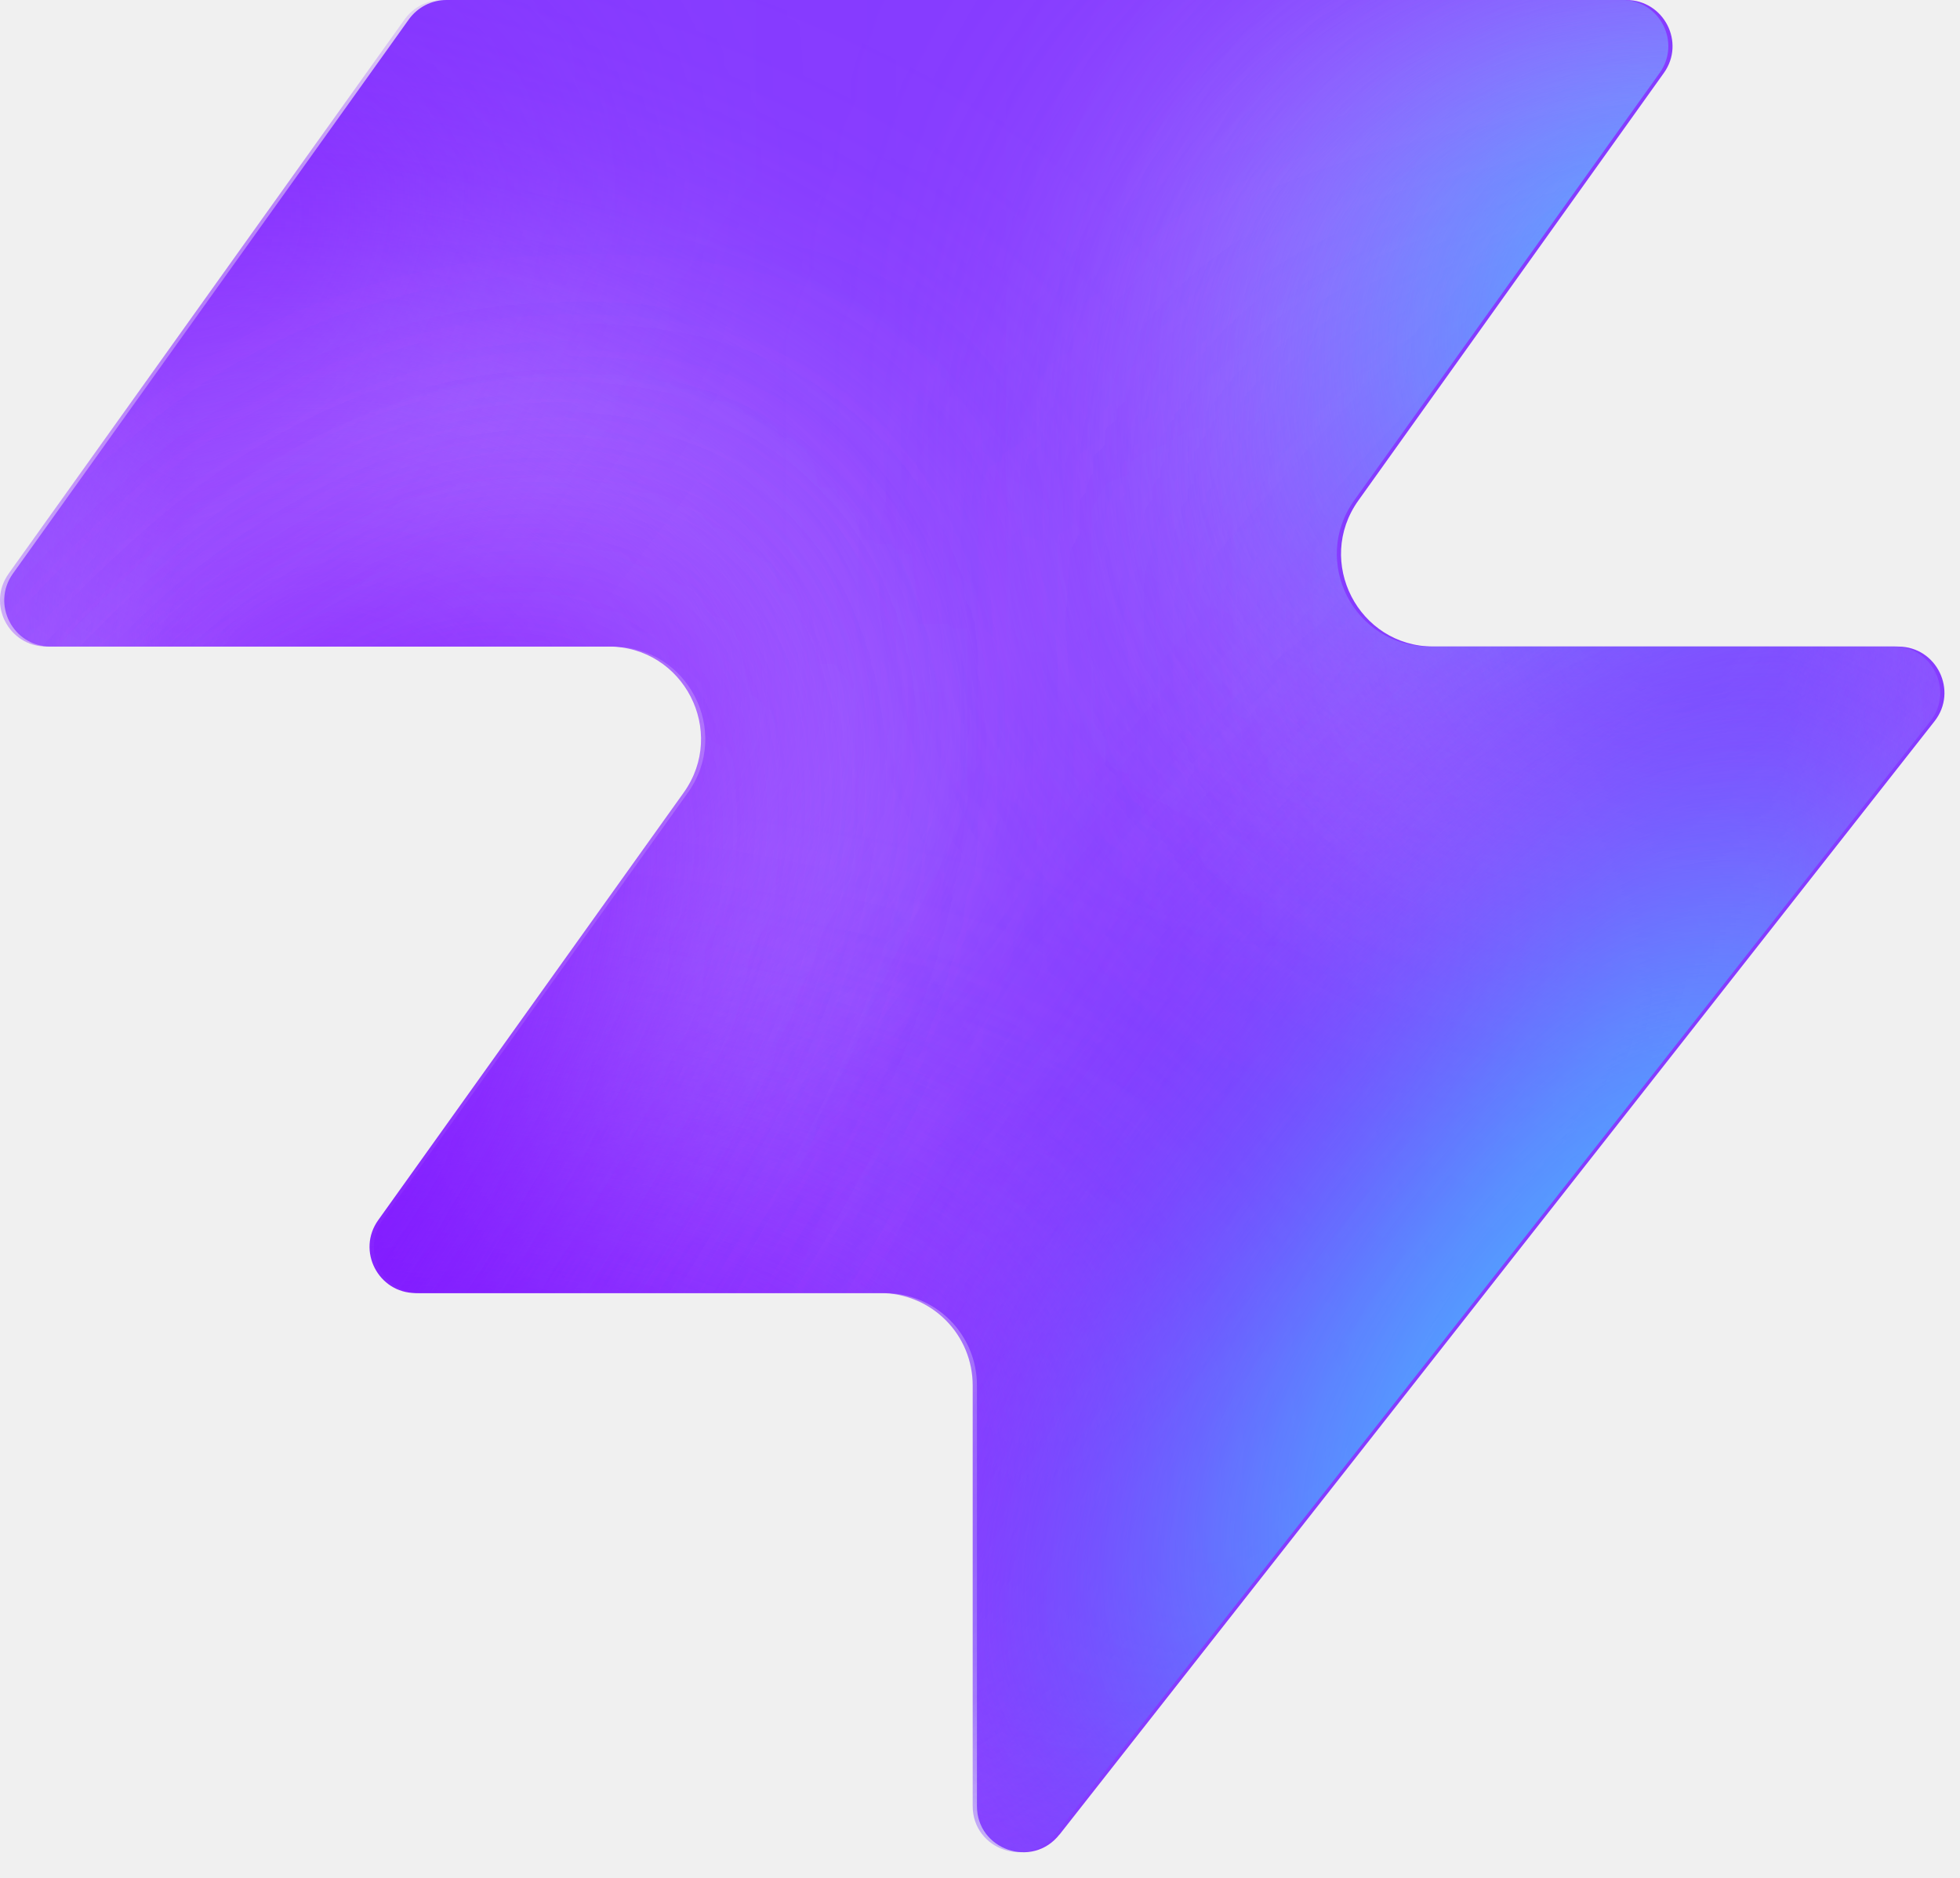
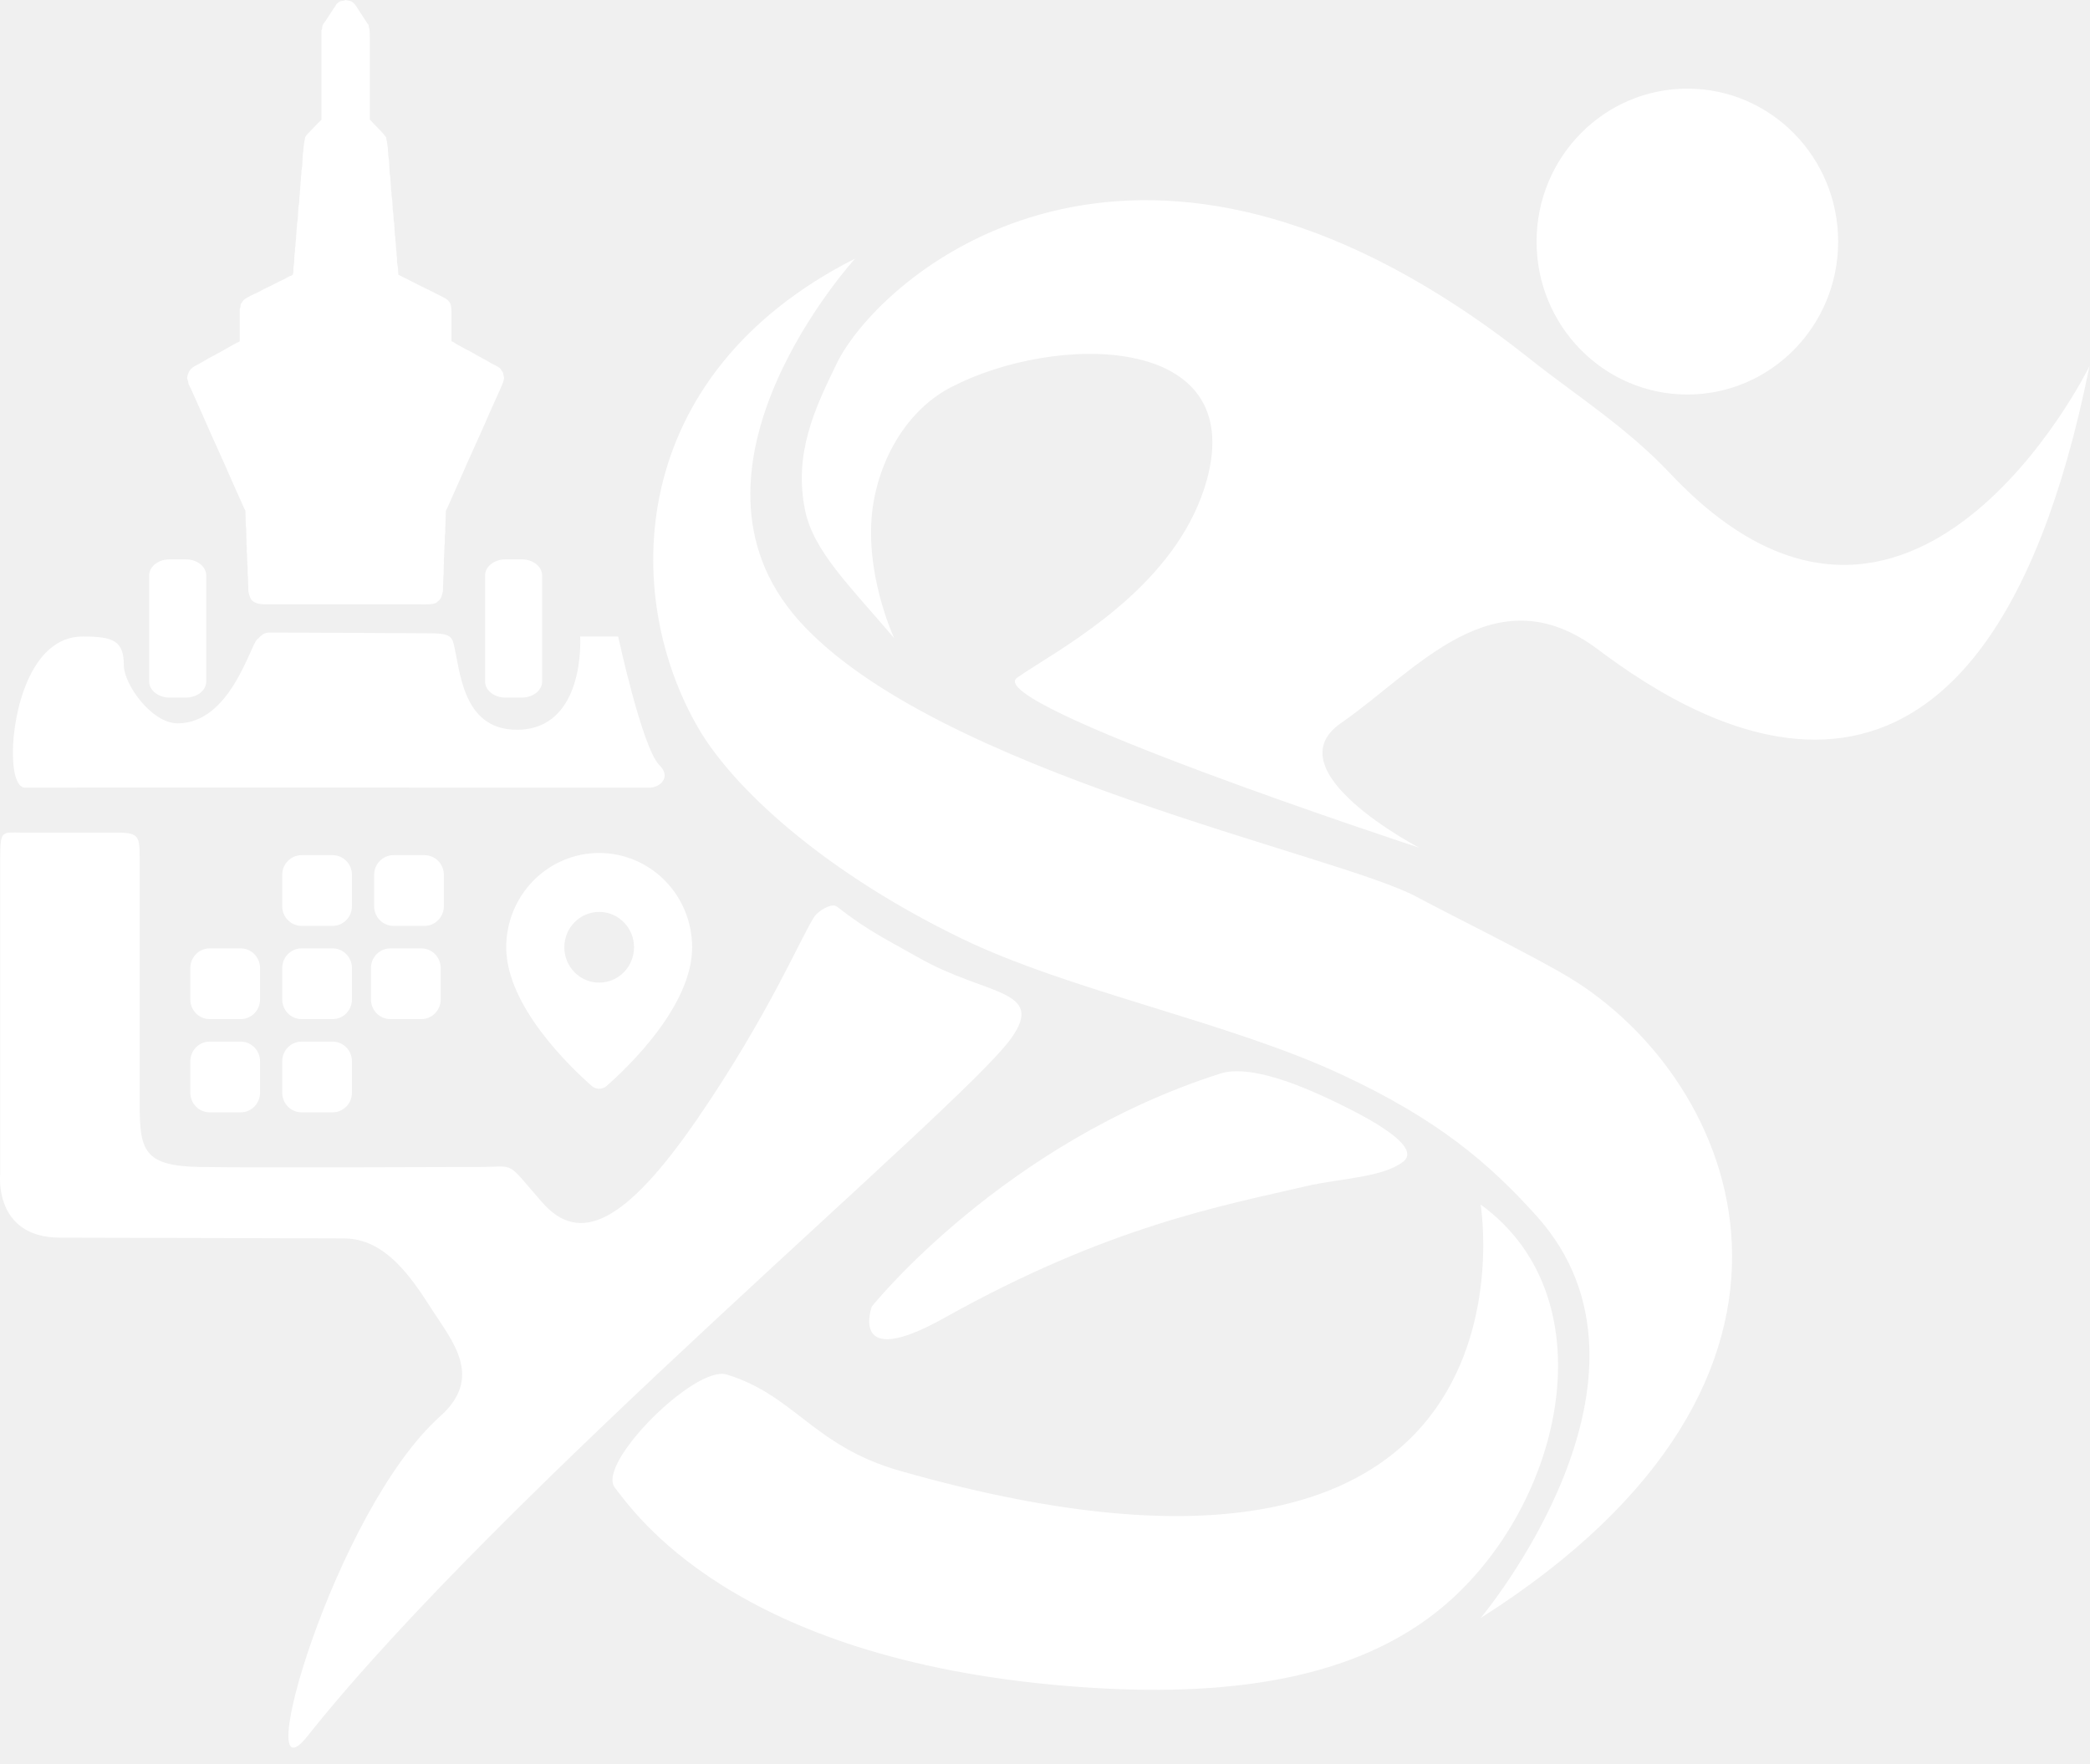
- <svg xmlns="http://www.w3.org/2000/svg" width="48" height="46" fill="none" viewBox="0 0 48 46">
-   <path fill="#863bff" d="M25.946 44.938c-.664.845-2.021.375-2.021-.698V33.937a2.26 2.26 0 0 0-2.262-2.262H10.287c-.92 0-1.456-1.04-.92-1.788l7.48-10.471c1.07-1.497 0-3.578-1.842-3.578H1.237c-.92 0-1.456-1.04-.92-1.788L10.013.474c.214-.297.556-.474.92-.474h28.894c.92 0 1.456 1.04.92 1.788l-7.48 10.471c-1.07 1.498 0 3.579 1.842 3.579h11.377c.943 0 1.473 1.088.89 1.83L25.947 44.94z" style="fill:#863bff;fill:color(display-p3 .525 .23 1);fill-opacity:1" />
-   <mask id="a" width="48" height="46" x="0" y="0" maskUnits="userSpaceOnUse" style="mask-type:alpha">
-     <path fill="#000" d="M25.842 44.938c-.664.844-2.021.375-2.021-.698V33.937a2.26 2.26 0 0 0-2.262-2.262H10.183c-.92 0-1.456-1.04-.92-1.788l7.48-10.471c1.07-1.498 0-3.579-1.842-3.579H1.133c-.92 0-1.456-1.04-.92-1.787L9.91.473c.214-.297.556-.474.92-.474h28.894c.92 0 1.456 1.04.92 1.788l-7.48 10.471c-1.07 1.498 0 3.578 1.842 3.578h11.377c.943 0 1.473 1.088.89 1.832L25.843 44.94z" style="fill:#000;fill-opacity:1" />
-   </mask>
-   <g mask="url(#a)">
-     <g filter="url(#b)">
-       <ellipse cx="5.508" cy="14.704" fill="#ede6ff" rx="5.508" ry="14.704" style="fill:#ede6ff;fill:color(display-p3 .927 .903 1);fill-opacity:1" transform="matrix(.00324 1 1 -.00324 -4.47 31.516)" />
-     </g>
-     <g filter="url(#c)">
-       <ellipse cx="10.399" cy="29.851" fill="#ede6ff" rx="10.399" ry="29.851" style="fill:#ede6ff;fill:color(display-p3 .927 .903 1);fill-opacity:1" transform="matrix(.00324 1 1 -.00324 -39.328 7.883)" />
-     </g>
-     <g filter="url(#d)">
-       <ellipse cx="5.508" cy="30.487" fill="#7e14ff" rx="5.508" ry="30.487" style="fill:#7e14ff;fill:color(display-p3 .492 .077 1);fill-opacity:1" transform="rotate(89.814 -25.913 -14.639)scale(1 -1)" />
-     </g>
-     <g filter="url(#e)">
-       <ellipse cx="5.508" cy="30.599" fill="#7e14ff" rx="5.508" ry="30.599" style="fill:#7e14ff;fill:color(display-p3 .492 .077 1);fill-opacity:1" transform="rotate(89.814 -32.644 -3.334)scale(1 -1)" />
-     </g>
-     <g filter="url(#f)">
-       <ellipse cx="5.508" cy="30.599" fill="#7e14ff" rx="5.508" ry="30.599" style="fill:#7e14ff;fill:color(display-p3 .492 .077 1);fill-opacity:1" transform="matrix(.00324 1 1 -.00324 -34.34 30.47)" />
-     </g>
-     <g filter="url(#g)">
-       <ellipse cx="14.072" cy="22.078" fill="#ede6ff" rx="14.072" ry="22.078" style="fill:#ede6ff;fill:color(display-p3 .927 .903 1);fill-opacity:1" transform="rotate(93.35 24.506 48.493)scale(-1 1)" />
-     </g>
-     <g filter="url(#h)">
-       <ellipse cx="3.47" cy="21.501" fill="#7e14ff" rx="3.47" ry="21.501" style="fill:#7e14ff;fill:color(display-p3 .492 .077 1);fill-opacity:1" transform="rotate(89.009 28.708 47.59)scale(-1 1)" />
-     </g>
-     <g filter="url(#i)">
-       <ellipse cx="3.47" cy="21.501" fill="#7e14ff" rx="3.47" ry="21.501" style="fill:#7e14ff;fill:color(display-p3 .492 .077 1);fill-opacity:1" transform="rotate(89.009 28.708 47.59)scale(-1 1)" />
-     </g>
-     <g filter="url(#j)">
-       <ellipse cx=".387" cy="8.972" fill="#7e14ff" rx="4.407" ry="29.108" style="fill:#7e14ff;fill:color(display-p3 .492 .077 1);fill-opacity:1" transform="rotate(39.51 .387 8.972)" />
-     </g>
-     <g filter="url(#k)">
-       <ellipse cx="47.523" cy="-6.092" fill="#7e14ff" rx="4.407" ry="29.108" style="fill:#7e14ff;fill:color(display-p3 .492 .077 1);fill-opacity:1" transform="rotate(37.892 47.523 -6.092)" />
-     </g>
-     <g filter="url(#l)">
-       <ellipse cx="41.412" cy="6.333" fill="#47bfff" rx="5.971" ry="9.665" style="fill:#47bfff;fill:color(display-p3 .28 .748 1);fill-opacity:1" transform="rotate(37.892 41.412 6.333)" />
-     </g>
-     <g filter="url(#m)">
-       <ellipse cx="-1.879" cy="38.332" fill="#7e14ff" rx="4.407" ry="29.108" style="fill:#7e14ff;fill:color(display-p3 .492 .077 1);fill-opacity:1" transform="rotate(37.892 -1.88 38.332)" />
-     </g>
-     <g filter="url(#n)">
-       <ellipse cx="-1.879" cy="38.332" fill="#7e14ff" rx="4.407" ry="29.108" style="fill:#7e14ff;fill:color(display-p3 .492 .077 1);fill-opacity:1" transform="rotate(37.892 -1.88 38.332)" />
-     </g>
-     <g filter="url(#o)">
-       <ellipse cx="35.651" cy="29.907" fill="#7e14ff" rx="4.407" ry="29.108" style="fill:#7e14ff;fill:color(display-p3 .492 .077 1);fill-opacity:1" transform="rotate(37.892 35.651 29.907)" />
-     </g>
-     <g filter="url(#p)">
-       <ellipse cx="38.418" cy="32.4" fill="#47bfff" rx="5.971" ry="15.297" style="fill:#47bfff;fill:color(display-p3 .28 .748 1);fill-opacity:1" transform="rotate(37.892 38.418 32.4)" />
-     </g>
-   </g>
-   <defs>
-     <filter id="b" width="60.045" height="41.654" x="-19.77" y="16.149" color-interpolation-filters="sRGB" filterUnits="userSpaceOnUse">
-       <feFlood flood-opacity="0" result="BackgroundImageFix" />
-       <feBlend in="SourceGraphic" in2="BackgroundImageFix" result="shape" />
-       <feGaussianBlur result="effect1_foregroundBlur_2002_17158" stdDeviation="7.659" />
-     </filter>
-     <filter id="c" width="90.34" height="51.437" x="-54.613" y="-7.533" color-interpolation-filters="sRGB" filterUnits="userSpaceOnUse">
-       <feFlood flood-opacity="0" result="BackgroundImageFix" />
-       <feBlend in="SourceGraphic" in2="BackgroundImageFix" result="shape" />
-       <feGaussianBlur result="effect1_foregroundBlur_2002_17158" stdDeviation="7.659" />
-     </filter>
-     <filter id="d" width="79.355" height="29.4" x="-49.64" y="2.03" color-interpolation-filters="sRGB" filterUnits="userSpaceOnUse">
-       <feFlood flood-opacity="0" result="BackgroundImageFix" />
-       <feBlend in="SourceGraphic" in2="BackgroundImageFix" result="shape" />
-       <feGaussianBlur result="effect1_foregroundBlur_2002_17158" stdDeviation="4.596" />
-     </filter>
-     <filter id="e" width="79.579" height="29.4" x="-45.045" y="20.029" color-interpolation-filters="sRGB" filterUnits="userSpaceOnUse">
-       <feFlood flood-opacity="0" result="BackgroundImageFix" />
-       <feBlend in="SourceGraphic" in2="BackgroundImageFix" result="shape" />
-       <feGaussianBlur result="effect1_foregroundBlur_2002_17158" stdDeviation="4.596" />
-     </filter>
-     <filter id="f" width="79.579" height="29.4" x="-43.513" y="21.178" color-interpolation-filters="sRGB" filterUnits="userSpaceOnUse">
-       <feFlood flood-opacity="0" result="BackgroundImageFix" />
-       <feBlend in="SourceGraphic" in2="BackgroundImageFix" result="shape" />
-       <feGaussianBlur result="effect1_foregroundBlur_2002_17158" stdDeviation="4.596" />
-     </filter>
-     <filter id="g" width="74.749" height="58.852" x="15.756" y="-17.901" color-interpolation-filters="sRGB" filterUnits="userSpaceOnUse">
-       <feFlood flood-opacity="0" result="BackgroundImageFix" />
-       <feBlend in="SourceGraphic" in2="BackgroundImageFix" result="shape" />
-       <feGaussianBlur result="effect1_foregroundBlur_2002_17158" stdDeviation="7.659" />
-     </filter>
-     <filter id="h" width="61.377" height="25.362" x="23.548" y="2.284" color-interpolation-filters="sRGB" filterUnits="userSpaceOnUse">
-       <feFlood flood-opacity="0" result="BackgroundImageFix" />
-       <feBlend in="SourceGraphic" in2="BackgroundImageFix" result="shape" />
-       <feGaussianBlur result="effect1_foregroundBlur_2002_17158" stdDeviation="4.596" />
-     </filter>
-     <filter id="i" width="61.377" height="25.362" x="23.548" y="2.284" color-interpolation-filters="sRGB" filterUnits="userSpaceOnUse">
-       <feFlood flood-opacity="0" result="BackgroundImageFix" />
-       <feBlend in="SourceGraphic" in2="BackgroundImageFix" result="shape" />
-       <feGaussianBlur result="effect1_foregroundBlur_2002_17158" stdDeviation="4.596" />
-     </filter>
-     <filter id="j" width="56.045" height="63.649" x="-27.636" y="-22.853" color-interpolation-filters="sRGB" filterUnits="userSpaceOnUse">
-       <feFlood flood-opacity="0" result="BackgroundImageFix" />
-       <feBlend in="SourceGraphic" in2="BackgroundImageFix" result="shape" />
-       <feGaussianBlur result="effect1_foregroundBlur_2002_17158" stdDeviation="4.596" />
-     </filter>
-     <filter id="k" width="54.814" height="64.646" x="20.116" y="-38.415" color-interpolation-filters="sRGB" filterUnits="userSpaceOnUse">
-       <feFlood flood-opacity="0" result="BackgroundImageFix" />
-       <feBlend in="SourceGraphic" in2="BackgroundImageFix" result="shape" />
-       <feGaussianBlur result="effect1_foregroundBlur_2002_17158" stdDeviation="4.596" />
-     </filter>
-     <filter id="l" width="33.541" height="35.313" x="24.641" y="-11.323" color-interpolation-filters="sRGB" filterUnits="userSpaceOnUse">
-       <feFlood flood-opacity="0" result="BackgroundImageFix" />
-       <feBlend in="SourceGraphic" in2="BackgroundImageFix" result="shape" />
-       <feGaussianBlur result="effect1_foregroundBlur_2002_17158" stdDeviation="4.596" />
-     </filter>
-     <filter id="m" width="54.814" height="64.646" x="-29.286" y="6.009" color-interpolation-filters="sRGB" filterUnits="userSpaceOnUse">
-       <feFlood flood-opacity="0" result="BackgroundImageFix" />
-       <feBlend in="SourceGraphic" in2="BackgroundImageFix" result="shape" />
-       <feGaussianBlur result="effect1_foregroundBlur_2002_17158" stdDeviation="4.596" />
-     </filter>
-     <filter id="n" width="54.814" height="64.646" x="-29.286" y="6.009" color-interpolation-filters="sRGB" filterUnits="userSpaceOnUse">
-       <feFlood flood-opacity="0" result="BackgroundImageFix" />
-       <feBlend in="SourceGraphic" in2="BackgroundImageFix" result="shape" />
-       <feGaussianBlur result="effect1_foregroundBlur_2002_17158" stdDeviation="4.596" />
-     </filter>
-     <filter id="o" width="54.814" height="64.646" x="8.244" y="-2.416" color-interpolation-filters="sRGB" filterUnits="userSpaceOnUse">
-       <feFlood flood-opacity="0" result="BackgroundImageFix" />
-       <feBlend in="SourceGraphic" in2="BackgroundImageFix" result="shape" />
-       <feGaussianBlur result="effect1_foregroundBlur_2002_17158" stdDeviation="4.596" />
-     </filter>
-     <filter id="p" width="39.409" height="43.623" x="18.713" y="10.588" color-interpolation-filters="sRGB" filterUnits="userSpaceOnUse">
-       <feFlood flood-opacity="0" result="BackgroundImageFix" />
-       <feBlend in="SourceGraphic" in2="BackgroundImageFix" result="shape" />
-       <feGaussianBlur result="effect1_foregroundBlur_2002_17158" stdDeviation="4.596" />
-     </filter>
-   </defs>
+ <svg xmlns="http://www.w3.org/2000/svg" width="96" height="81" viewBox="0 0 96 81" fill="none">
+   <path d="M1.03 38.244H5.397C6.398 38.244 6.415 38.445 6.415 39.425C6.415 39.425 6.415 48.483 6.415 50.648C6.415 52.812 6.565 53.559 9.181 53.601C12.037 53.645 20.165 53.601 21.991 53.601C23.755 53.601 23.191 53.271 24.902 55.225C26.612 57.178 28.704 56.23 32.035 51.386C35.365 46.541 36.861 42.886 37.42 42.083C37.577 41.857 38.197 41.451 38.439 41.64C39.913 42.791 40.794 43.19 42.224 44.002C45.281 45.74 48.059 45.426 46.445 47.694C44.21 50.83 22.99 68.578 14.13 79.736C11.42 83.149 15.378 69.382 20.215 65.057C22.227 63.258 20.785 61.618 19.807 60.098C18.909 58.704 17.714 56.883 15.798 56.883C14.778 56.883 5.883 56.849 2.777 56.849C-0.33 56.849 0.011 53.895 0.011 53.895V39.425C0.011 38.09 0.095 38.244 1.03 38.244ZM68.01 55.328C74.075 59.719 71.709 69.538 65.959 74.06C61.718 77.394 55.569 77.978 49.026 77.442C33.61 76.178 29.125 69.436 28.245 68.337C27.366 67.238 31.928 62.691 33.376 63.133C36.515 64.094 37.352 66.422 41.33 67.556C71.406 76.137 68.023 55.409 68.01 55.328ZM39.278 11.878C39.278 11.878 30.464 21.518 36.692 28.498C42.923 35.481 61.44 39.232 65.076 41.197C66.365 41.894 70.41 43.891 72.064 44.889C79.85 49.586 85.592 63.168 68.01 74.319C68.072 74.245 77.255 63.269 70.576 55.848C68.373 53.398 66.008 51.395 61.596 49.343C56.388 46.92 49.164 45.529 44.151 43.099C37.785 40.013 33.678 36.179 32.094 33.473C28.522 27.368 28.701 17.228 39.278 11.878ZM56.064 49.308C57.212 48.943 59.138 49.595 60.845 50.384C63.12 51.434 65.301 52.693 64.453 53.358C63.529 54.086 61.516 54.13 60.029 54.476C56.151 55.379 50.896 56.326 43.382 60.531C38.947 63.013 40.046 60.01 40.046 60.01C40.091 59.953 46.093 52.485 56.064 49.308ZM11.056 47.843C11.546 47.843 11.945 48.248 11.945 48.745V50.19C11.944 50.688 11.546 51.092 11.056 51.092H9.632C9.14 51.092 8.743 50.688 8.742 50.19V48.745C8.743 48.248 9.14 47.843 9.632 47.843H11.056ZM15.277 47.843C15.767 47.843 16.166 48.248 16.166 48.745V50.19C16.166 50.688 15.767 51.092 15.277 51.092H13.853C13.361 51.092 12.964 50.688 12.964 50.19V48.745C12.964 48.248 13.361 47.843 13.853 47.843H15.277ZM27.522 39.179C28.654 39.179 29.741 39.635 30.541 40.447C31.342 41.259 31.792 42.361 31.792 43.51C31.792 46.213 28.836 49.029 27.843 49.898C27.751 49.969 27.637 50.007 27.522 50.007C27.406 50.007 27.294 49.969 27.201 49.898C26.209 49.029 23.252 46.213 23.252 43.51C23.252 42.361 23.703 41.259 24.503 40.447C25.304 39.635 26.39 39.179 27.522 39.179ZM11.056 43.56C11.546 43.561 11.944 43.965 11.945 44.463V45.907C11.945 46.406 11.546 46.809 11.056 46.81H9.632C9.14 46.81 8.742 46.406 8.742 45.907V44.463C8.743 43.965 9.14 43.56 9.632 43.56H11.056ZM15.277 43.56C15.767 43.56 16.166 43.965 16.166 44.463V45.907C16.166 46.406 15.767 46.81 15.277 46.81H13.853C13.361 46.809 12.964 46.406 12.964 45.907V44.463C12.964 43.965 13.361 43.561 13.853 43.56H15.277ZM19.353 43.56C19.843 43.56 20.242 43.965 20.242 44.463V45.907C20.242 46.406 19.843 46.81 19.353 46.81H17.929C17.437 46.809 17.04 46.406 17.04 45.907V44.463C17.04 43.965 17.437 43.561 17.929 43.56H19.353ZM27.522 41.886C26.638 41.886 25.921 42.613 25.921 43.51C25.921 44.407 26.637 45.134 27.522 45.134C28.406 45.134 29.123 44.407 29.123 43.51C29.123 42.613 28.406 41.886 27.522 41.886ZM15.277 39.279C15.767 39.279 16.166 39.683 16.166 40.181V41.625C16.166 42.124 15.767 42.527 15.277 42.527H13.853C13.361 42.527 12.964 42.124 12.964 41.625V40.181C12.964 39.683 13.361 39.28 13.853 39.279H15.277ZM19.498 39.279C19.989 39.279 20.388 39.683 20.388 40.181V41.625C20.388 42.124 19.989 42.527 19.498 42.527H18.075C17.583 42.527 17.186 42.124 17.186 41.625V40.181C17.186 39.683 17.583 39.28 18.075 39.279H19.498ZM38.439 16.686C40.279 12.92 50.779 3.45 66.964 14.084H66.965C68.066 14.806 69.193 15.625 70.346 16.541C72.278 18.08 74.702 19.609 76.734 21.765C87.782 33.477 95.948 16.877 95.975 16.821C91.03 41.403 78.169 33.412 73.399 29.83C68.627 26.248 65.065 30.815 61.596 33.213C58.412 35.414 65.189 38.937 65.189 38.937C65.189 38.937 45.034 32.33 46.717 31.131C46.941 30.971 47.236 30.782 47.581 30.564C49.83 29.143 54.232 26.445 55.439 22.024C57.286 15.261 48.44 15.306 43.673 17.791C41.433 18.959 40.142 21.573 40.02 24.017C39.882 26.772 41.072 29.311 41.072 29.311C39.048 26.93 37.362 25.314 36.979 23.435C36.449 20.831 37.424 18.762 38.439 16.686ZM12.388 29.055C14.528 29.055 19.037 29.089 19.807 29.089C20.629 29.089 20.752 29.261 20.826 29.532C21.135 30.652 21.175 33.519 23.738 33.519C26.922 33.518 26.649 29.236 26.649 29.236H28.395C28.395 29.236 29.495 34.353 30.287 35.143C30.868 35.721 30.277 36.177 29.851 36.177C25.68 36.177 1.168 36.166 1.175 36.177C1.169 36.178 0.593 36.313 0.593 34.552C0.593 32.781 1.375 29.236 3.795 29.236C5.214 29.236 5.688 29.433 5.688 30.565C5.688 31.406 6.947 33.224 8.162 33.224C10.559 33.223 11.475 29.703 11.801 29.384C12.028 29.162 12.119 29.055 12.388 29.055ZM8.536 25.692C9.053 25.692 9.472 26.023 9.472 26.431V31.304C9.472 31.711 9.053 32.042 8.536 32.042H7.788C7.272 32.042 6.852 31.711 6.852 31.304V26.431C6.852 26.023 7.272 25.692 7.788 25.692H8.536ZM23.966 25.692C24.483 25.692 24.901 26.023 24.902 26.431V31.304C24.902 31.711 24.483 32.042 23.966 32.042H23.218C22.701 32.042 22.282 31.711 22.282 31.304V26.431C22.282 26.023 22.701 25.692 23.218 25.692H23.966ZM15.872 0C15.947 0.028 16.072 0.031 16.139 0.065C16.287 0.141 16.365 0.293 16.455 0.432C16.538 0.559 16.621 0.689 16.706 0.818C16.762 0.904 16.818 0.99 16.874 1.076C16.889 1.098 16.921 1.125 16.931 1.148C16.935 1.179 16.939 1.211 16.944 1.242C16.98 1.365 16.987 1.514 16.987 1.687V5.499C17.043 5.537 17.085 5.601 17.133 5.649C17.247 5.767 17.362 5.884 17.477 6.001C17.561 6.088 17.629 6.163 17.701 6.267C17.708 6.277 17.73 6.29 17.736 6.302C17.74 6.333 17.745 6.365 17.749 6.396C17.783 6.511 17.784 6.644 17.813 6.776C17.815 6.831 17.818 6.886 17.821 6.941C17.837 7.018 17.824 7.108 17.841 7.192C17.904 7.483 17.863 7.827 17.925 8.118C17.932 8.23 17.939 8.343 17.946 8.456C17.969 8.561 17.95 8.679 17.973 8.793C17.99 8.87 17.977 8.96 17.995 9.044C18.046 9.283 18.014 9.56 18.065 9.799C18.071 9.911 18.078 10.024 18.085 10.136C18.137 10.375 18.106 10.651 18.156 10.89C18.159 10.947 18.16 11.004 18.162 11.062C18.196 11.219 18.179 11.407 18.212 11.565C18.214 11.62 18.216 11.674 18.219 11.729C18.247 11.861 18.224 12.015 18.254 12.152C18.283 12.293 18.292 12.47 18.296 12.619C18.349 12.632 18.391 12.671 18.436 12.691C18.604 12.768 18.768 12.849 18.927 12.935C19.31 13.14 19.708 13.313 20.088 13.517C20.293 13.626 20.596 13.725 20.684 13.948C20.751 14.119 20.739 14.354 20.739 14.593V15.677C20.824 15.697 20.913 15.77 20.985 15.815C21.104 15.888 21.233 15.942 21.349 16.015C21.441 16.071 21.538 16.101 21.628 16.158C21.928 16.346 22.26 16.495 22.56 16.683C22.685 16.761 22.921 16.842 23.001 16.956C23.021 16.984 23.03 17.012 23.05 17.041C23.063 17.06 23.091 17.081 23.1 17.106C23.109 17.135 23.158 17.355 23.156 17.372C23.123 17.567 23.04 17.727 22.973 17.882C22.82 18.236 22.654 18.58 22.504 18.929C22.05 19.984 21.564 21.011 21.11 22.066C20.974 22.384 20.822 22.697 20.684 23.02C20.636 23.134 20.58 23.247 20.53 23.365C20.518 23.393 20.49 23.427 20.48 23.459C20.473 23.691 20.466 23.923 20.459 24.155C20.436 24.265 20.469 24.405 20.445 24.52C20.41 24.687 20.454 24.893 20.417 25.06C20.406 25.117 20.421 25.197 20.41 25.245C20.398 25.301 20.412 25.378 20.404 25.426C20.391 25.482 20.407 25.558 20.397 25.605C20.372 25.719 20.405 25.857 20.382 25.965V26.122C20.379 26.234 20.383 26.402 20.362 26.509C20.359 26.629 20.357 26.749 20.355 26.868C20.334 26.96 20.363 27.082 20.34 27.177C20.288 27.397 20.26 27.515 20.103 27.629C20.074 27.651 20.047 27.688 20.011 27.701C19.823 27.775 19.556 27.759 19.298 27.759H12.448C12.085 27.759 11.827 27.769 11.617 27.615C11.493 27.525 11.455 27.351 11.412 27.177C11.391 27.082 11.419 26.96 11.4 26.868C11.397 26.749 11.394 26.629 11.392 26.509C11.356 26.341 11.399 26.133 11.364 25.965C11.351 25.909 11.368 25.831 11.358 25.784C11.345 25.728 11.36 25.651 11.35 25.605C11.338 25.549 11.353 25.473 11.343 25.426C11.318 25.309 11.353 25.169 11.328 25.06C11.305 24.946 11.338 24.808 11.315 24.7V24.542C11.307 24.424 11.318 24.269 11.293 24.155C11.287 23.923 11.28 23.691 11.273 23.459C11.264 23.427 11.236 23.393 11.223 23.365C11.172 23.247 11.118 23.134 11.069 23.02C10.93 22.699 10.78 22.384 10.643 22.066C10.2 21.037 9.726 20.037 9.284 19.008C9.123 18.633 8.944 18.263 8.781 17.882C8.746 17.802 8.693 17.716 8.661 17.637C8.652 17.59 8.643 17.541 8.634 17.493C8.624 17.458 8.591 17.391 8.597 17.35C8.676 16.854 8.945 16.843 9.284 16.632C9.677 16.387 10.11 16.195 10.503 15.95C10.623 15.877 10.75 15.821 10.867 15.749C10.894 15.731 10.999 15.697 11.014 15.677V14.185C11.056 14.124 11.041 14.021 11.069 13.948C11.111 13.89 11.154 13.832 11.196 13.775C11.386 13.632 11.627 13.526 11.854 13.424C11.943 13.384 12.032 13.32 12.12 13.28C12.342 13.179 12.559 13.071 12.771 12.957C12.858 12.91 12.94 12.876 13.03 12.835C13.118 12.795 13.207 12.731 13.296 12.691C13.356 12.665 13.456 12.655 13.457 12.568C13.496 12.502 13.467 12.322 13.486 12.232C13.531 12.021 13.503 11.776 13.548 11.565C13.551 11.506 13.553 11.449 13.555 11.392C13.583 11.263 13.57 11.105 13.598 10.976C13.6 10.918 13.602 10.861 13.605 10.803C13.627 10.701 13.609 10.583 13.632 10.474C13.648 10.397 13.635 10.307 13.653 10.223C13.711 9.955 13.673 9.648 13.73 9.382C13.76 9.243 13.737 9.089 13.765 8.958C13.781 8.734 13.798 8.508 13.815 8.283C13.831 8.207 13.817 8.118 13.836 8.032C13.852 7.956 13.838 7.867 13.857 7.781C13.913 7.514 13.877 7.209 13.934 6.941C13.936 6.886 13.938 6.831 13.941 6.776C13.968 6.644 13.968 6.514 14.003 6.396C14.008 6.365 14.013 6.333 14.018 6.302C14.051 6.225 14.162 6.118 14.22 6.059C14.341 5.932 14.463 5.805 14.584 5.678C14.645 5.619 14.706 5.559 14.766 5.499V1.393C14.81 1.328 14.79 1.225 14.823 1.148C14.853 1.079 14.922 1.01 14.963 0.948C15.067 0.789 15.17 0.63 15.272 0.474C15.323 0.395 15.374 0.318 15.424 0.243C15.441 0.218 15.451 0.183 15.474 0.165C15.512 0.136 15.593 0.071 15.635 0.058C15.711 0.033 15.813 0.043 15.872 0ZM62.676 25.85H62.677H62.676ZM64.243 24.426H64.244H64.243ZM77.506 4.071C81.332 4.071 84.432 7.216 84.432 11.097C84.432 14.976 81.332 18.121 77.506 18.121C73.68 18.121 70.579 14.976 70.579 11.097C70.579 7.216 73.68 4.071 77.506 4.071Z" fill="white" />
</svg>
